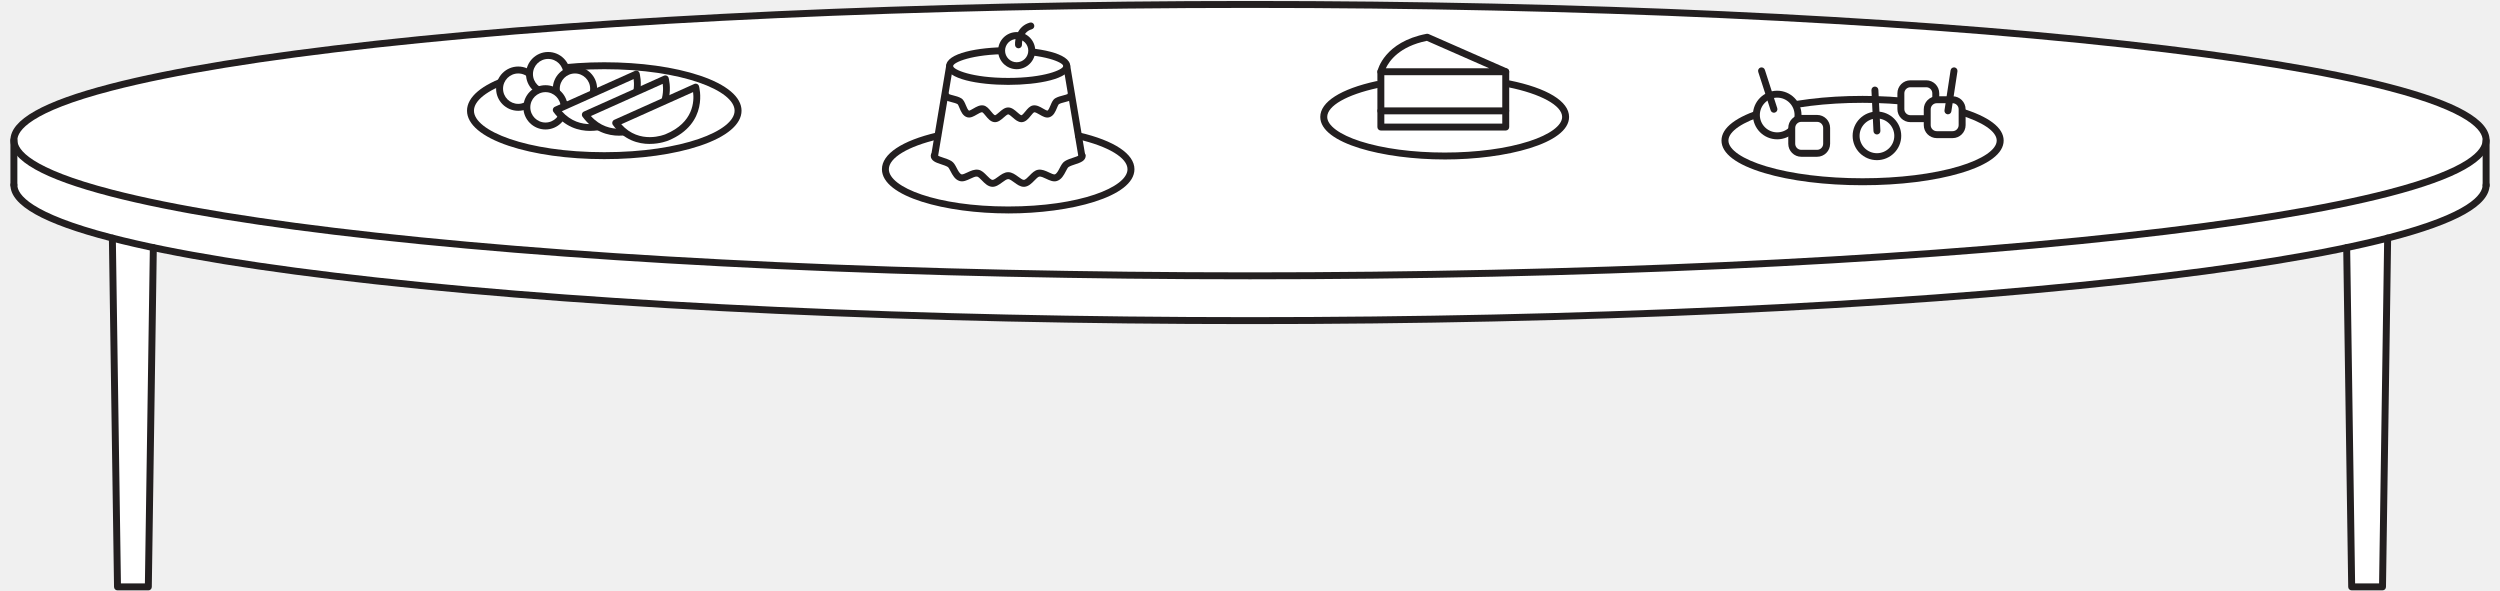
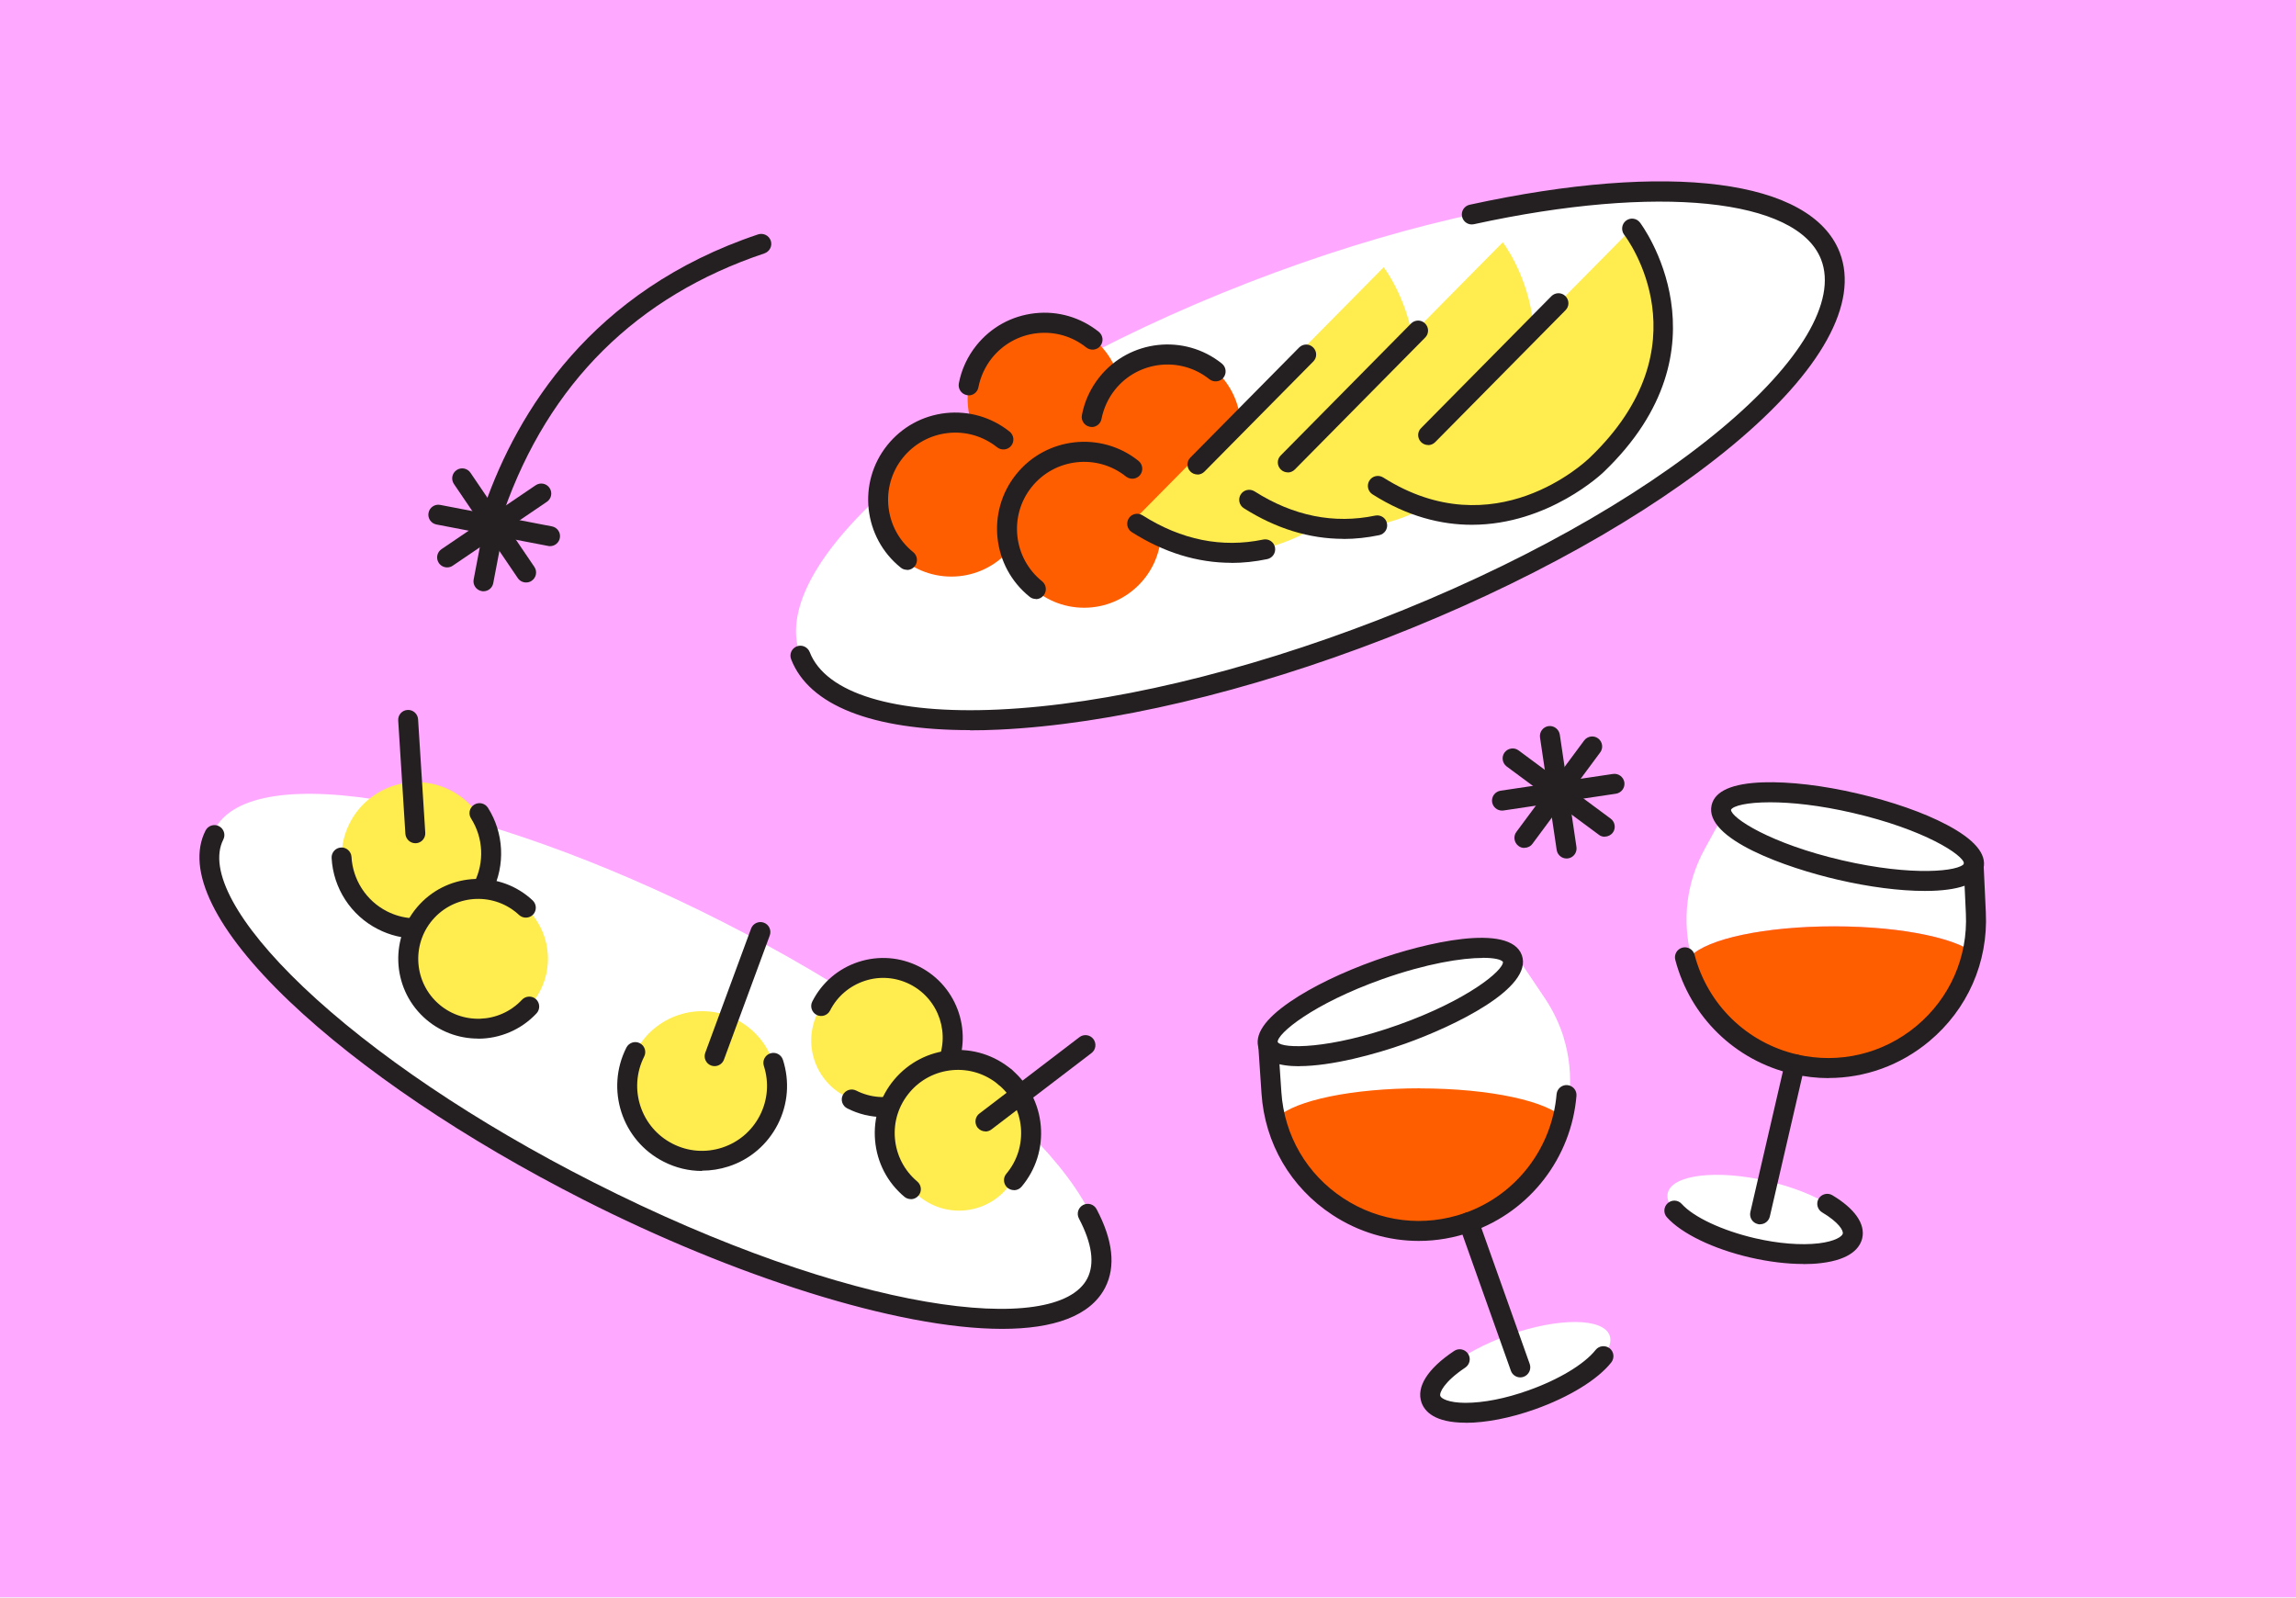
- <svg xmlns="http://www.w3.org/2000/svg" width="720" height="170" viewBox="0 0 720 170" fill="none">
-   <g clip-path="url(#clip0_2054_95055)">
-     <path d="M360 1.432C163.388 1.432 4 18.928 4 40.512V53.412C4 58.848 14.112 64.024 32.38 68.728H32.36L33.84 169.176H42.716L44.156 71.46L44.092 71.444C103.46 83.952 222.64 92.492 360 92.492C497.36 92.492 616.54 83.952 675.908 71.444L675.844 71.46L677.284 169.176H686.16L687.64 68.724H687.62C705.888 64.024 716 58.848 716 53.412V40.512C716 18.928 556.612 1.432 360 1.432Z" fill="white" />
-     <path d="M360 80.44C264.872 80.44 175.436 76.372 108.16 68.988C75.416 65.392 49.7 61.204 31.724 56.54C12.396 51.52 3 46.228 3 40.36C3 34.492 12.396 29.196 31.724 24.18C49.7 19.516 75.416 15.328 108.16 11.732C175.436 4.344 264.872 0.28 360 0.28C455.128 0.28 544.564 4.348 611.84 11.732C644.58 15.328 670.3 19.516 688.276 24.18C707.604 29.196 717 34.488 717 40.36C717 46.232 707.604 51.524 688.276 56.54C670.3 61.204 644.584 65.392 611.84 68.988C544.564 76.372 455.128 80.44 360 80.44ZM360 2.28C264.944 2.28 175.584 6.344 108.38 13.72C75.732 17.304 50.112 21.476 32.228 26.116C8.536 32.264 5 37.68 5 40.36C5 43.04 8.536 48.456 32.228 54.604C50.112 59.244 75.732 63.416 108.38 67C175.584 74.376 264.944 78.44 360 78.44C455.056 78.44 544.416 74.376 611.62 67C644.268 63.416 669.888 59.244 687.772 54.604C711.464 48.456 715 43.04 715 40.36C715 37.68 711.464 32.264 687.772 26.116C669.888 21.476 644.268 17.304 611.62 13.72C544.416 6.34 455.056 2.28 360 2.28Z" fill="#231F20" />
-     <path d="M360 93.34C264.872 93.34 175.436 89.272 108.16 81.888C75.416 78.292 49.7 74.104 31.724 69.44C12.396 64.424 3 59.132 3 53.26C3 52.708 3.448 52.26 4 52.26C4.552 52.26 5 52.708 5 53.26C5 55.94 8.536 61.356 32.228 67.504C50.112 72.144 75.732 76.316 108.38 79.9C175.584 87.276 264.944 91.34 360 91.34C455.056 91.34 544.416 87.276 611.62 79.9C644.268 76.316 669.888 72.144 687.772 67.504C711.464 61.356 715 55.94 715 53.26C715 52.708 715.448 52.26 716 52.26C716.552 52.26 717 52.708 717 53.26C717 59.132 707.604 64.424 688.276 69.44C670.3 74.104 644.584 78.292 611.84 81.888C544.564 89.272 455.128 93.34 360 93.34Z" fill="#231F20" />
-     <path d="M4 54.26C3.448 54.26 3 53.812 3 53.26V40.36C3 39.808 3.448 39.36 4 39.36C4.552 39.36 5 39.808 5 40.36V53.26C5 53.812 4.552 54.26 4 54.26Z" fill="#231F20" />
-     <path d="M42.715 170.024H33.84C33.291 170.024 32.847 169.584 32.84 169.04L31.36 68.588C31.352 68.036 31.791 67.58 32.343 67.572H32.359C32.904 67.572 33.352 68.008 33.359 68.556L34.828 168.024H41.731L43.16 71.296C43.167 70.744 43.615 70.304 44.175 70.312C44.727 70.32 45.167 70.776 45.16 71.328L43.719 169.044C43.712 169.592 43.267 170.028 42.719 170.028L42.715 170.024Z" fill="#231F20" />
-     <path d="M686.16 170.024H677.284C676.736 170.024 676.292 169.584 676.284 169.04L674.844 71.324C674.836 70.772 675.276 70.316 675.828 70.308C676.388 70.292 676.836 70.74 676.844 71.292L678.272 168.02H685.176L686.644 68.552C686.652 68 687.108 67.548 687.66 67.568C688.212 67.576 688.652 68.032 688.644 68.584L687.164 169.036C687.156 169.584 686.712 170.02 686.164 170.02L686.16 170.024Z" fill="#231F20" />
-     <path d="M290.36 61.464C272.484 61.464 253.996 56.7 253.996 48.732C253.996 44.356 259.764 40.5 269.816 38.156C270.352 38.032 270.892 38.364 271.016 38.904C271.14 39.44 270.808 39.98 270.268 40.104C261.464 42.156 255.992 45.464 255.992 48.736C255.992 53.92 269.8 59.468 290.356 59.468C310.912 59.468 324.72 53.92 324.72 48.736C324.72 45.452 319.22 42.14 310.364 40.088C309.828 39.964 309.492 39.424 309.616 38.888C309.74 38.348 310.276 38.016 310.816 38.14C320.924 40.484 326.72 44.348 326.72 48.74C326.72 56.708 308.232 61.472 290.356 61.472L290.36 61.464Z" fill="#231F20" />
-     <path d="M290.36 24.444C281.756 24.444 272.496 22.744 272.496 19.016C272.496 15.288 281.756 13.584 290.36 13.584C298.964 13.584 308.224 15.284 308.224 19.016C308.224 22.748 298.964 24.444 290.36 24.444ZM290.36 15.584C279.892 15.584 274.496 17.988 274.496 19.016C274.496 20.044 279.892 22.444 290.36 22.444C300.828 22.444 306.224 20.04 306.224 19.016C306.224 17.992 300.828 15.584 290.36 15.584Z" fill="#231F20" />
-     <path d="M294.849 53.8C293.829 53.8 292.941 53.148 292.085 52.52C291.485 52.076 290.801 51.576 290.361 51.576C289.921 51.576 289.241 52.076 288.637 52.52C287.725 53.188 286.785 53.88 285.685 53.796C284.485 53.7 283.585 52.78 282.793 51.964C282.337 51.496 281.765 50.912 281.421 50.852C280.933 50.768 280.141 51.144 279.445 51.472C278.433 51.948 277.389 52.444 276.357 52.128C275.013 51.716 274.329 50.4 273.777 49.344C273.533 48.872 273.197 48.228 272.973 48.092C272.441 47.768 271.717 47.532 271.017 47.304C269.629 46.848 268.053 46.336 268.053 44.836C268.053 44.284 268.501 43.836 269.053 43.836C269.577 43.836 270.005 44.24 270.049 44.752C270.273 44.956 271.089 45.224 271.637 45.404C272.405 45.656 273.277 45.94 274.009 46.384C274.713 46.812 275.121 47.592 275.549 48.424C275.945 49.188 276.397 50.052 276.941 50.22C277.229 50.308 278.013 49.94 278.589 49.668C279.557 49.212 280.653 48.696 281.761 48.888C282.745 49.056 283.497 49.828 284.225 50.576C284.773 51.136 285.393 51.772 285.841 51.808C286.201 51.84 286.893 51.328 287.453 50.916C288.301 50.292 289.265 49.584 290.361 49.584C291.457 49.584 292.421 50.292 293.269 50.916C293.825 51.324 294.525 51.84 294.881 51.808C295.333 51.772 295.949 51.136 296.497 50.576C297.225 49.828 297.977 49.056 298.961 48.888C300.069 48.696 301.165 49.216 302.133 49.672C302.705 49.944 303.489 50.312 303.781 50.224C304.325 50.056 304.777 49.192 305.173 48.428C305.605 47.6 306.013 46.816 306.713 46.388C307.445 45.944 308.317 45.66 309.085 45.408C309.637 45.228 310.453 44.96 310.677 44.756C310.721 44.244 311.149 43.84 311.673 43.84C312.225 43.84 312.673 44.288 312.673 44.84C312.673 46.34 311.097 46.852 309.705 47.308C309.005 47.536 308.285 47.772 307.749 48.096C307.525 48.232 307.189 48.876 306.945 49.348C306.397 50.404 305.713 51.72 304.365 52.132C303.337 52.448 302.289 51.956 301.277 51.476C300.577 51.144 299.785 50.772 299.301 50.856C298.957 50.916 298.389 51.5 297.929 51.968C297.137 52.78 296.237 53.704 295.037 53.8C294.973 53.804 294.909 53.808 294.849 53.808V53.8Z" fill="#231F20" />
-     <path d="M294.157 35.184C293.193 35.184 292.381 34.468 291.657 33.836C291.273 33.5 290.629 32.932 290.361 32.932C290.093 32.932 289.449 33.496 289.065 33.836C288.305 34.504 287.445 35.26 286.413 35.18C285.297 35.092 284.533 34.156 283.861 33.332C283.569 32.976 283.085 32.38 282.869 32.324C282.557 32.272 281.817 32.704 281.329 32.988C280.421 33.516 279.485 34.064 278.517 33.764C277.285 33.384 276.757 32.112 276.329 31.088C276.169 30.704 275.933 30.128 275.785 30.004C275.357 29.748 274.677 29.572 274.017 29.404C272.805 29.092 271.301 28.708 271.301 27.312C271.301 26.76 271.749 26.312 272.301 26.312C272.773 26.312 273.173 26.64 273.273 27.084C273.521 27.216 274.109 27.364 274.513 27.468C275.277 27.664 276.141 27.884 276.837 28.308C277.513 28.716 277.833 29.5 278.177 30.328C278.413 30.896 278.769 31.756 279.101 31.86C279.297 31.86 279.933 31.492 280.321 31.268C281.193 30.76 282.181 30.184 283.213 30.364C284.141 30.524 284.785 31.312 285.409 32.076C285.721 32.46 286.309 33.176 286.573 33.196C286.793 33.18 287.413 32.636 287.749 32.344C288.497 31.688 289.345 30.944 290.365 30.944C291.385 30.944 292.237 31.688 292.981 32.344C293.313 32.636 293.933 33.18 294.161 33.196C294.417 33.176 295.001 32.46 295.317 32.076C295.941 31.312 296.585 30.524 297.513 30.364C298.545 30.188 299.533 30.764 300.405 31.268C300.789 31.492 301.425 31.852 301.653 31.856C301.957 31.76 302.317 30.9 302.553 30.332C302.897 29.504 303.221 28.724 303.893 28.312C304.589 27.892 305.453 27.668 306.217 27.472C306.621 27.368 307.209 27.216 307.457 27.088C307.561 26.648 307.957 26.316 308.429 26.316C308.981 26.316 309.429 26.764 309.429 27.316C309.429 28.712 307.921 29.1 306.709 29.408C306.049 29.576 305.369 29.752 304.929 30.02C304.797 30.136 304.557 30.712 304.397 31.096C303.973 32.12 303.445 33.396 302.209 33.772C301.241 34.068 300.305 33.524 299.397 32.996C298.905 32.712 298.165 32.276 297.853 32.332C297.641 32.388 297.153 32.984 296.865 33.34C296.193 34.164 295.429 35.1 294.313 35.188C294.261 35.192 294.209 35.196 294.161 35.196L294.157 35.184Z" fill="#231F20" />
-     <path d="M311.549 45.832C311.069 45.832 310.645 45.484 310.565 44.996L306.241 19.18C306.149 18.636 306.517 18.12 307.061 18.028C307.605 17.936 308.121 18.304 308.213 18.848L312.537 44.664C312.629 45.208 312.261 45.724 311.717 45.816C311.661 45.824 311.605 45.828 311.549 45.828V45.832Z" fill="#231F20" />
-     <path d="M269.172 45.832C269.116 45.832 269.06 45.828 269.004 45.82C268.46 45.728 268.092 45.212 268.184 44.668L272.508 18.852C272.6 18.308 273.116 17.94 273.66 18.032C274.204 18.124 274.572 18.64 274.48 19.184L270.156 45C270.076 45.488 269.652 45.836 269.172 45.836V45.832Z" fill="#231F20" />
-     <path d="M292.803 18.928C295.202 18.928 297.147 16.983 297.147 14.584C297.147 12.185 295.202 10.24 292.803 10.24C290.404 10.24 288.459 12.185 288.459 14.584C288.459 16.983 290.404 18.928 292.803 18.928Z" fill="white" />
-     <path d="M292.803 19.928C289.855 19.928 287.459 17.532 287.459 14.584C287.459 11.636 289.855 9.24 292.803 9.24C295.751 9.24 298.147 11.636 298.147 14.584C298.147 17.532 295.751 19.928 292.803 19.928ZM292.803 11.24C290.959 11.24 289.459 12.74 289.459 14.584C289.459 16.428 290.959 17.928 292.803 17.928C294.647 17.928 296.147 16.428 296.147 14.584C296.147 12.74 294.647 11.24 292.803 11.24Z" fill="#231F20" />
-     <path d="M293.328 13.912C292.8 13.912 292.36 13.5 292.332 12.968C292.236 11.176 293.004 7.52 296.612 6.508C297.144 6.36 297.696 6.668 297.844 7.2C297.992 7.732 297.684 8.284 297.152 8.432C294.196 9.264 294.324 12.716 294.328 12.864C294.352 13.416 293.928 13.884 293.38 13.912C293.364 13.912 293.344 13.912 293.328 13.912Z" fill="#231F20" />
-     <path d="M174.032 45.828C163.636 45.828 153.844 44.464 146.468 41.984C138.752 39.392 134.5 35.8 134.5 31.88C134.5 27.96 138.748 24.368 146.468 21.776C153.844 19.296 163.636 17.932 174.032 17.932C184.428 17.932 194.22 19.296 201.596 21.776C209.312 24.368 213.564 27.96 213.564 31.88C213.564 35.8 209.316 39.392 201.596 41.984C194.22 44.464 184.428 45.828 174.032 45.828ZM174.032 19.928C151.58 19.928 136.5 26.108 136.5 31.88C136.5 37.652 151.58 43.832 174.032 43.832C196.484 43.832 211.564 37.652 211.564 31.88C211.564 26.108 196.484 19.928 174.032 19.928Z" fill="#231F20" />
-     <path d="M149.253 30.912C152.222 30.912 154.629 28.505 154.629 25.536C154.629 22.567 152.222 20.16 149.253 20.16C146.284 20.16 143.877 22.567 143.877 25.536C143.877 28.505 146.284 30.912 149.253 30.912Z" fill="white" />
-     <path d="M149.253 31.912C145.737 31.912 142.877 29.052 142.877 25.536C142.877 22.02 145.737 19.16 149.253 19.16C152.769 19.16 155.629 22.02 155.629 25.536C155.629 29.052 152.769 31.912 149.253 31.912ZM149.253 21.16C146.841 21.16 144.877 23.124 144.877 25.536C144.877 27.948 146.841 29.912 149.253 29.912C151.665 29.912 153.629 27.948 153.629 25.536C153.629 23.124 151.665 21.16 149.253 21.16Z" fill="#231F20" />
-     <path d="M157.868 26.724C160.837 26.724 163.244 24.317 163.244 21.348C163.244 18.379 160.837 15.972 157.868 15.972C154.899 15.972 152.492 18.379 152.492 21.348C152.492 24.317 154.899 26.724 157.868 26.724Z" fill="white" />
-     <path d="M157.868 27.724C154.352 27.724 151.492 24.864 151.492 21.348C151.492 17.832 154.352 14.972 157.868 14.972C161.384 14.972 164.244 17.832 164.244 21.348C164.244 24.864 161.384 27.724 157.868 27.724ZM157.868 16.972C155.456 16.972 153.492 18.936 153.492 21.348C153.492 23.76 155.456 25.724 157.868 25.724C160.28 25.724 162.244 23.76 162.244 21.348C162.244 18.936 160.28 16.972 157.868 16.972Z" fill="#231F20" />
-     <path d="M165.589 30.912C168.558 30.912 170.965 28.505 170.965 25.536C170.965 22.567 168.558 20.16 165.589 20.16C162.62 20.16 160.213 22.567 160.213 25.536C160.213 28.505 162.62 30.912 165.589 30.912Z" fill="white" />
-     <path d="M165.589 31.912C162.073 31.912 159.213 29.052 159.213 25.536C159.213 22.02 162.073 19.16 165.589 19.16C169.105 19.16 171.965 22.02 171.965 25.536C171.965 29.052 169.105 31.912 165.589 31.912ZM165.589 21.16C163.177 21.16 161.213 23.124 161.213 25.536C161.213 27.948 163.177 29.912 165.589 29.912C168.001 29.912 169.965 27.948 169.965 25.536C169.965 23.124 168.001 21.16 165.589 21.16Z" fill="#231F20" />
-     <path d="M157.105 36.289C160.074 36.289 162.481 33.882 162.481 30.913C162.481 27.944 160.074 25.537 157.105 25.537C154.135 25.537 151.729 27.944 151.729 30.913C151.729 33.882 154.135 36.289 157.105 36.289Z" fill="white" />
-     <path d="M157.105 37.289C153.589 37.289 150.729 34.429 150.729 30.913C150.729 27.397 153.589 24.537 157.105 24.537C160.621 24.537 163.481 27.397 163.481 30.913C163.481 34.429 160.621 37.289 157.105 37.289ZM157.105 26.537C154.693 26.537 152.729 28.501 152.729 30.913C152.729 33.325 154.693 35.289 157.105 35.289C159.517 35.289 161.481 33.325 161.481 30.913C161.481 28.501 159.517 26.537 157.105 26.537Z" fill="#231F20" />
-     <path d="M160.213 31.66L183.233 21.344C183.233 21.344 186.145 31.184 174.965 35.816C174.965 35.816 166.085 39.624 160.213 31.66Z" fill="white" />
-     <path d="M169.989 37.704C166.749 37.704 162.641 36.636 159.409 32.256C159.229 32.012 159.169 31.7 159.245 31.408C159.321 31.116 159.529 30.872 159.805 30.748L182.825 20.432C183.089 20.312 183.389 20.316 183.653 20.432C183.917 20.552 184.113 20.78 184.193 21.056C184.225 21.164 187.221 31.816 175.349 36.736C175.309 36.752 173.033 37.696 169.989 37.696V37.704ZM161.805 32.044C167.081 37.972 174.253 35.036 174.569 34.9C182.689 31.536 182.825 25.34 182.489 22.776L161.801 32.044H161.805Z" fill="#231F20" />
-     <path d="M168.584 33.036L191.604 22.72C191.604 22.72 194.516 32.56 183.336 37.192C183.336 37.192 174.456 41 168.584 33.036Z" fill="white" />
-     <path d="M178.36 39.08C175.12 39.08 171.012 38.012 167.78 33.632C167.6 33.388 167.54 33.076 167.616 32.784C167.692 32.492 167.9 32.248 168.176 32.124L191.196 21.808C191.46 21.688 191.76 21.692 192.024 21.808C192.288 21.928 192.484 22.156 192.564 22.432C192.596 22.54 195.592 33.192 183.72 38.112C183.68 38.128 181.404 39.072 178.36 39.072V39.08ZM170.18 33.42C175.496 39.368 182.864 36.312 182.944 36.276C191.064 32.912 191.2 26.716 190.868 24.152L170.18 33.42Z" fill="#231F20" />
-     <path d="M177.328 35.412L200.348 25.096C200.348 25.096 203.26 34.936 192.08 39.568C192.08 39.568 183.2 43.376 177.328 35.412Z" fill="white" />
-     <path d="M187.104 41.456C183.868 41.456 179.756 40.388 176.524 36.008C176.344 35.764 176.284 35.452 176.36 35.16C176.436 34.868 176.644 34.624 176.92 34.5L199.94 24.184C200.204 24.064 200.504 24.068 200.768 24.184C201.032 24.304 201.228 24.532 201.308 24.808C201.34 24.916 204.336 35.568 192.464 40.488C192.424 40.504 190.148 41.448 187.104 41.448V41.456ZM178.924 35.792C184.2 41.72 191.372 38.784 191.688 38.648C199.808 35.284 199.944 29.088 199.608 26.524L178.92 35.792H178.924Z" fill="#231F20" />
-     <path d="M416.068 45.924C398.456 45.924 380.236 41.34 380.236 33.676C380.236 29.364 386.12 25.608 396.38 23.372C396.92 23.252 397.452 23.596 397.572 24.136C397.688 24.676 397.348 25.208 396.808 25.328C387.82 27.288 382.24 30.488 382.24 33.68C382.24 36.144 385.796 38.76 391.748 40.684C398.232 42.776 406.868 43.932 416.068 43.932C425.268 43.932 433.908 42.78 440.388 40.684C446.344 38.76 449.896 36.144 449.896 33.68C449.896 30.388 443.772 27.024 434.292 25.112C433.752 25.004 433.4 24.476 433.508 23.936C433.616 23.396 434.144 23.044 434.688 23.152C445.624 25.356 451.896 29.196 451.896 33.68C451.896 41.348 433.68 45.928 416.064 45.928L416.068 45.924Z" fill="#231F20" />
-     <path d="M433.652 37.592H397.687C397.135 37.592 396.688 37.144 396.688 36.592V20.66C396.688 20.108 397.135 19.66 397.687 19.66C398.239 19.66 398.687 20.108 398.687 20.66V35.592H432.652V20.66C432.652 20.108 433.1 19.66 433.652 19.66C434.204 19.66 434.652 20.108 434.652 20.66V36.592C434.652 37.144 434.204 37.592 433.652 37.592Z" fill="#231F20" />
-     <path d="M433.652 32.924H397.687C397.135 32.924 396.688 32.476 396.688 31.924C396.688 31.372 397.135 30.924 397.687 30.924H433.652C434.204 30.924 434.652 31.372 434.652 31.924C434.652 32.476 434.204 32.924 433.652 32.924Z" fill="#231F20" />
-     <path d="M433.652 21.66H397.688C397.384 21.66 397.096 21.524 396.908 21.284C396.72 21.048 396.648 20.736 396.712 20.44C396.788 20.1 398.708 12.064 410.86 9.74C411.06 9.7 411.264 9.724 411.452 9.808L434.056 19.74C434.488 19.932 434.728 20.4 434.632 20.86C434.536 21.324 434.128 21.656 433.652 21.656V21.66ZM399.12 19.66H428.892L410.932 11.768C403.012 13.372 400.1 17.564 399.12 19.66Z" fill="#231F20" />
-     <path d="M536.421 53.348C525.741 53.348 515.685 52.1 508.109 49.828C500.049 47.416 495.789 44.18 495.789 40.48C495.789 36.78 500.049 33.544 508.109 31.132C515.685 28.864 525.741 27.616 536.421 27.616C547.101 27.616 557.157 28.864 564.733 31.132C572.793 33.544 577.053 36.78 577.053 40.48C577.053 44.18 572.793 47.416 564.733 49.828C557.157 52.096 547.101 53.348 536.421 53.348ZM536.421 29.612C525.929 29.612 516.077 30.832 508.685 33.044C501.865 35.088 497.789 37.864 497.789 40.476C497.789 43.088 501.861 45.868 508.685 47.908C516.081 50.124 525.929 51.34 536.421 51.34C546.913 51.34 556.765 50.12 564.157 47.908C570.981 45.864 575.053 43.088 575.053 40.476C575.053 37.864 570.981 35.084 564.157 33.044C556.761 30.828 546.913 29.612 536.421 29.612Z" fill="#231F20" />
-     <path d="M511.836 39.124C515.15 39.124 517.836 36.438 517.836 33.124C517.836 29.81 515.15 27.124 511.836 27.124C508.522 27.124 505.836 29.81 505.836 33.124C505.836 36.438 508.522 39.124 511.836 39.124Z" fill="white" />
-     <path d="M511.836 40.124C507.976 40.124 504.836 36.984 504.836 33.124C504.836 29.264 507.976 26.124 511.836 26.124C515.696 26.124 518.836 29.264 518.836 33.124C518.836 36.984 515.696 40.124 511.836 40.124ZM511.836 28.12C509.08 28.12 506.836 30.364 506.836 33.12C506.836 35.876 509.08 38.12 511.836 38.12C514.592 38.12 516.836 35.876 516.836 33.12C516.836 30.364 514.592 28.12 511.836 28.12Z" fill="#231F20" />
-     <path d="M540.557 45.124C543.87 45.124 546.557 42.438 546.557 39.124C546.557 35.811 543.87 33.124 540.557 33.124C537.243 33.124 534.557 35.811 534.557 39.124C534.557 42.438 537.243 45.124 540.557 45.124Z" fill="white" />
-     <path d="M540.557 46.124C536.697 46.124 533.557 42.984 533.557 39.124C533.557 35.264 536.697 32.124 540.557 32.124C544.417 32.124 547.557 35.264 547.557 39.124C547.557 42.984 544.417 46.124 540.557 46.124ZM540.557 34.124C537.801 34.124 535.557 36.368 535.557 39.124C535.557 41.88 537.801 44.124 540.557 44.124C543.313 44.124 545.557 41.88 545.557 39.124C545.557 36.368 543.313 34.124 540.557 34.124Z" fill="#231F20" />
-     <path d="M523.325 34.096H518.769C517.252 34.096 516.021 35.327 516.021 36.844V41.4C516.021 42.918 517.252 44.148 518.769 44.148H523.325C524.843 44.148 526.073 42.918 526.073 41.4V36.844C526.073 35.327 524.843 34.096 523.325 34.096Z" fill="white" />
-     <path d="M523.325 45.152H518.769C516.701 45.152 515.021 43.472 515.021 41.404V36.848C515.021 34.78 516.701 33.1 518.769 33.1H523.325C525.393 33.1 527.073 34.78 527.073 36.848V41.404C527.073 43.472 525.393 45.152 523.325 45.152ZM518.769 35.096C517.805 35.096 517.021 35.88 517.021 36.844V41.4C517.021 42.364 517.805 43.148 518.769 43.148H523.325C524.289 43.148 525.073 42.364 525.073 41.4V36.844C525.073 35.88 524.289 35.096 523.325 35.096H518.769Z" fill="#231F20" />
-     <path d="M554.755 24.124H550.199C548.681 24.124 547.451 25.355 547.451 26.872V31.428C547.451 32.946 548.681 34.176 550.199 34.176H554.755C556.273 34.176 557.503 32.946 557.503 31.428V26.872C557.503 25.355 556.273 24.124 554.755 24.124Z" fill="white" />
-     <path d="M554.755 35.18H550.199C548.131 35.18 546.451 33.5 546.451 31.432V26.876C546.451 24.808 548.131 23.128 550.199 23.128H554.755C556.823 23.128 558.503 24.808 558.503 26.876V31.432C558.503 33.5 556.823 35.18 554.755 35.18ZM550.199 25.124C549.235 25.124 548.451 25.908 548.451 26.872V31.428C548.451 32.392 549.235 33.176 550.199 33.176H554.755C555.719 33.176 556.503 32.392 556.503 31.428V26.872C556.503 25.908 555.719 25.124 554.755 25.124H550.199Z" fill="#231F20" />
-     <path d="M562.345 28.724H557.789C556.271 28.724 555.041 29.954 555.041 31.472V36.028C555.041 37.546 556.271 38.776 557.789 38.776H562.345C563.863 38.776 565.093 37.546 565.093 36.028V31.472C565.093 29.954 563.863 28.724 562.345 28.724Z" fill="white" />
-     <path d="M562.349 39.78H557.793C555.725 39.78 554.045 38.1 554.045 36.032V31.476C554.045 29.408 555.725 27.728 557.793 27.728H562.349C564.417 27.728 566.097 29.408 566.097 31.476V36.032C566.097 38.1 564.417 39.78 562.349 39.78ZM557.789 29.724C556.825 29.724 556.041 30.508 556.041 31.472V36.028C556.041 36.992 556.825 37.776 557.789 37.776H562.345C563.309 37.776 564.093 36.992 564.093 36.028V31.472C564.093 30.508 563.309 29.724 562.345 29.724H557.789Z" fill="#231F20" />
-     <path d="M510.896 32.464C510.472 32.464 510.08 32.196 509.944 31.772L506.372 20.712C506.204 20.188 506.492 19.624 507.016 19.452C507.54 19.284 508.104 19.572 508.276 20.096L511.848 31.156C512.016 31.68 511.728 32.244 511.204 32.416C511.1 32.448 511 32.464 510.896 32.464Z" fill="#231F20" />
-     <path d="M561.005 32.924C560.953 32.924 560.905 32.924 560.853 32.912C560.309 32.828 559.933 32.32 560.013 31.772L561.765 20.252C561.849 19.704 562.361 19.332 562.905 19.412C563.449 19.496 563.825 20.004 563.745 20.552L561.993 32.072C561.917 32.568 561.493 32.92 561.005 32.92V32.924Z" fill="#231F20" />
-     <path d="M540.556 38.728C540.028 38.728 539.584 38.312 539.56 37.776L538.976 25.98C538.948 25.428 539.372 24.96 539.924 24.932C540.476 24.908 540.944 25.328 540.972 25.88L541.556 37.676C541.584 38.228 541.16 38.696 540.608 38.724C540.592 38.724 540.576 38.724 540.556 38.724V38.728Z" fill="#231F20" />
-     <path d="M716 54.428C715.448 54.428 715 53.98 715 53.428V40.528C715 39.976 715.448 39.528 716 39.528C716.552 39.528 717 39.976 717 40.528V53.428C717 53.98 716.552 54.428 716 54.428Z" fill="#231F20" />
+ <svg xmlns="http://www.w3.org/2000/svg" id="Layer_1" data-name="Layer 1" viewBox="0 0 230 160">
+   <defs>
+     <style>
+       .cls-1 {
+         fill: #fff;
+       }
+ 
+       .cls-2 {
+         fill: #ffec4f;
+       }
+ 
+       .cls-3 {
+         fill: #241f20;
+       }
+ 
+       .cls-4 {
+         fill: #ffa8ff;
+       }
+ 
+       .cls-5 {
+         fill: #ff5e00;
+       }
+     </style>
+   </defs>
+   <rect class="cls-4" y="0" width="230" height="160" />
+   <ellipse class="cls-1" cx="65.65" cy="105.55" rx="14.83" ry="49.54" transform="translate(-58.18 116.31) rotate(-63.08)" />
+   <g>
+     <path class="cls-3" d="M55.1,54.71c-.06,0-.13,0-.19-.02l-11.19-2.15c-.54-.1-.9-.63-.79-1.17.1-.54.63-.9,1.17-.79l11.19,2.15c.54.1.9.63.79,1.17-.09.48-.51.81-.98.81Z" />
+     <path class="cls-3" d="M48.43,59.23c-.06,0-.13,0-.19-.02-.54-.1-.9-.63-.79-1.17l1.08-5.66c.1-.54.63-.9,1.17-.79.54.1.9.63.79,1.17l-1.08,5.66c-.09.48-.51.81-.98.81Z" />
+     <path class="cls-3" d="M44.79,56.84c-.32,0-.63-.15-.83-.44-.31-.46-.19-1.08.27-1.39l9.43-6.4c.46-.31,1.08-.19,1.39.27.31.46.19,1.08-.27,1.39l-9.43,6.4c-.17.12-.37.17-.56.17Z" />
+     <path class="cls-3" d="M52.7,58.35c-.32,0-.63-.15-.83-.44l-6.4-9.43c-.31-.46-.19-1.08.27-1.39s1.08-.19,1.39.27l6.4,9.43c.31.46.19,1.08-.27,1.39-.17.12-.37.17-.56.17Z" />
  </g>
-   <defs>
-     <clipPath id="clip0_2054_95055">
-       <rect width="720" height="170" fill="white" />
-     </clipPath>
-   </defs>
+   <path class="cls-3" d="M49.5,51.94c-.11,0-.22-.02-.33-.06-.52-.18-.79-.75-.61-1.27,3.26-9.29,10.66-21.53,27.38-27.13.53-.17,1.09.11,1.27.63.18.52-.11,1.09-.63,1.27-12.8,4.29-21.59,13-26.12,25.89-.14.41-.53.67-.94.67Z" />
+   <g>
+     <ellipse class="cls-1" cx="131.77" cy="45.66" rx="55.34" ry="18.6" transform="translate(-7.59 50.76) rotate(-21.21)" />
+     <path class="cls-3" d="M97.17,73.14c-9.81,0-16.13-2.48-17.92-7.1-.2-.52.06-1.09.57-1.29.51-.2,1.09.06,1.29.57,1.61,4.14,8.49,6.24,18.89,5.76,10.91-.5,24.45-3.7,38.14-9.01,13.68-5.31,25.84-12.08,34.23-19.07,8-6.66,11.67-12.86,10.06-17-2.38-6.13-16.36-7.56-34.78-3.54-.54.12-1.07-.22-1.19-.76-.12-.54.22-1.07.76-1.19,20.03-4.37,34.23-2.54,37.07,4.77,1.96,5.06-1.82,11.9-10.65,19.26-8.55,7.12-20.91,14.01-34.79,19.4-13.88,5.39-27.65,8.63-38.77,9.15-1.01.05-1.98.07-2.93.07Z" />
+     <circle class="cls-5" cx="95.3" cy="50.04" r="7.72" />
+     <circle class="cls-5" cx="104.65" cy="39.95" r="7.72" />
+     <circle class="cls-5" cx="116.57" cy="42.83" r="7.72" />
+     <circle class="cls-5" cx="108.6" cy="53.16" r="7.72" />
+     <path class="cls-3" d="M90.85,57.08c-.22,0-.44-.07-.62-.22-3.75-3.01-4.36-8.51-1.35-12.26,1.46-1.82,3.53-2.96,5.85-3.22,2.32-.25,4.59.41,6.41,1.86.43.35.5.97.16,1.41-.34.43-.97.5-1.41.16-1.4-1.12-3.16-1.63-4.94-1.43-1.78.2-3.38,1.08-4.51,2.48-2.32,2.89-1.85,7.13,1.04,9.45.43.35.5.97.16,1.41-.2.25-.49.38-.78.38Z" />
+     <path class="cls-3" d="M103.76,60c-.22,0-.44-.07-.62-.22-3.75-3.01-4.36-8.51-1.35-12.26,3-3.75,8.51-4.36,12.26-1.35.43.35.5.97.16,1.41-.34.43-.97.5-1.41.16-2.89-2.32-7.13-1.85-9.45,1.04-2.32,2.89-1.85,7.13,1.04,9.45.43.35.5.97.16,1.41-.2.25-.49.38-.78.38Z" />
+     <path class="cls-3" d="M97.04,39.6c-.06,0-.12,0-.19-.02-.54-.1-.9-.63-.8-1.17.26-1.39.87-2.7,1.76-3.81,1.46-1.82,3.53-2.96,5.85-3.22,2.32-.26,4.59.41,6.41,1.86.43.35.5.97.16,1.41-.34.43-.97.5-1.41.16-1.4-1.12-3.16-1.63-4.94-1.43-1.78.2-3.38,1.08-4.51,2.48-.68.85-1.15,1.87-1.36,2.94-.09.48-.51.81-.98.81Z" />
+     <path class="cls-3" d="M109.36,42.77c-.06,0-.12,0-.19-.02-.54-.1-.9-.63-.79-1.17.26-1.39.87-2.7,1.76-3.81,3.01-3.75,8.51-4.36,12.26-1.35.43.35.5.97.16,1.41-.34.43-.97.5-1.41.16-2.89-2.32-7.13-1.85-9.45,1.04-.68.85-1.15,1.87-1.36,2.94-.09.48-.51.81-.98.81Z" />
+     <path class="cls-2" d="M113.15,52.54l25.46-25.77s9.01,11.66-3.55,23.67c0,0-9.91,9.71-21.91,2.1Z" />
+     <path class="cls-2" d="M125.08,50.04l25.46-25.77s9.01,11.66-3.55,23.67c0,0-9.91,9.71-21.91,2.1Z" />
+     <path class="cls-2" d="M138.02,48.67l25.46-25.77s9.01,11.66-3.55,23.67c0,0-9.91,9.71-21.91,2.1Z" />
+     <path class="cls-3" d="M143.06,44.58c-.25,0-.51-.1-.7-.29-.39-.39-.4-1.02,0-1.41l13.05-13.21c.39-.39,1.02-.4,1.41,0,.39.39.4,1.02,0,1.41l-13.05,13.21c-.2.2-.45.3-.71.3Z" />
+     <path class="cls-3" d="M147.43,52.57c-3.03,0-6.41-.81-9.94-3.05-.47-.3-.6-.91-.31-1.38.3-.47.91-.6,1.38-.31,11.17,7.08,20.29-1.6,20.68-1.97,11.74-11.23,3.8-21.9,3.46-22.35-.33-.44-.25-1.07.18-1.4.44-.34,1.06-.26,1.4.18.1.12,9.41,12.52-3.65,25.01-.07.07-5.5,5.27-13.19,5.27Z" />
+     <path class="cls-3" d="M134.58,53.98c-3.41,0-6.76-1.03-9.98-3.07-.47-.3-.6-.91-.31-1.38.3-.47.91-.6,1.38-.31,3.89,2.47,7.96,3.29,12.09,2.43.54-.11,1.07.23,1.18.78.11.54-.24,1.07-.78,1.18-1.2.25-2.4.38-3.59.38Z" />
+     <path class="cls-3" d="M129,47.32c-.25,0-.51-.1-.7-.29-.39-.39-.4-1.02,0-1.41l13.05-13.21c.39-.39,1.02-.4,1.41,0,.39.39.4,1.02,0,1.41l-13.05,13.21c-.2.2-.45.3-.71.3Z" />
+     <path class="cls-3" d="M123.36,56.38c-3.41,0-6.76-1.03-9.98-3.07-.47-.3-.6-.91-.31-1.38s.91-.6,1.38-.31c3.89,2.47,7.96,3.29,12.09,2.43.54-.11,1.07.23,1.18.78.11.54-.24,1.07-.78,1.18-1.2.25-2.4.38-3.59.38Z" />
+     <path class="cls-3" d="M119.95,47.53c-.25,0-.51-.1-.7-.29-.39-.39-.4-1.02,0-1.41l10.89-11.02c.39-.39,1.02-.4,1.41,0,.39.39.4,1.02,0,1.41l-10.89,11.02c-.2.2-.45.3-.71.3Z" />
+   </g>
+   <g>
+     <path class="cls-1" d="M198.13,95.82c.35-1.38.5-2.83.43-4.35l-.22-4.74c.43-1.85-4.89-4.65-11.87-6.27s-12.99-1.43-13.42.42l-2.28,4.16c-1.9,3.46-2.24,7.25-1.37,10.71,1.65-1.7,7.43-2.96,14.34-2.96s12.85,1.29,14.4,3.03Z" />
+     <path class="cls-5" d="M180.42,106.62c8.1,1.87,15.81-3.24,17.72-10.79-1.56-1.73-7.4-3.03-14.4-3.03s-12.69,1.26-14.34,2.96c1.29,5.15,5.29,9.54,11.02,10.86Z" />
+   </g>
+   <g>
+     <path class="cls-1" d="M156.65,103.96c-.42-1.36-1.04-2.68-1.88-3.94l-2.65-3.94c-.59-1.8-6.59-1.45-13.4.78-6.81,2.23-11.86,5.5-11.27,7.3l.2,4.74c.17,3.94,1.84,7.36,4.37,9.87,3.77,3.74,9.47,5.42,15.05,3.59,7.9-2.59,11.86-10.95,9.57-18.4Z" />
+     <path class="cls-5" d="M142.26,109.02c-6.8,0-12.51,1.22-14.25,2.88.25,1,.61,1.96,1.05,2.86.74,1.5,1.71,2.86,2.87,4.02,3.77,3.74,9.47,5.42,15.05,3.59,4.11-1.35,7.14-4.26,8.79-7.79.37-.8.68-1.63.91-2.48-1.5-1.76-7.38-3.07-14.43-3.07Z" />
+   </g>
+   <g>
+     <path class="cls-3" d="M192.82,89.25c-2.5,0-5.57-.39-8.74-1.13-5.06-1.17-13.41-4.06-12.62-7.47.33-1.42,2.08-2.18,5.19-2.28,2.62-.08,5.97.31,9.42,1.12,3.46.8,6.64,1.91,8.96,3.14,2.76,1.46,3.99,2.91,3.67,4.33h0c-.33,1.42-2.08,2.18-5.19,2.28-.22,0-.45.01-.69.01ZM177.31,80.37c-2.31,0-3.7.35-3.91.75.03.83,3.97,3.4,11.13,5.06,7.12,1.65,11.78,1.09,12.22.33-.06-.87-4-3.42-11.12-5.07-3.39-.79-6.23-1.07-8.31-1.07ZM196.75,86.5h0Z" />
+     <path class="cls-3" d="M183.19,108c-1.2,0-2.41-.14-3.62-.42-5.75-1.33-10.25-5.71-11.75-11.43-.14-.53.18-1.08.71-1.22.53-.14,1.08.18,1.22.71,1.31,5,5.24,8.82,10.26,9.99,4.25.98,8.62-.06,11.97-2.85,3.35-2.8,5.16-6.9,4.95-11.27l-.22-4.74c-.03-.55.4-1.02.95-1.05.51-.02,1.02.4,1.05.95l.22,4.74c.24,4.99-1.83,9.69-5.67,12.9-2.89,2.41-6.43,3.68-10.09,3.68Z" />
+   </g>
+   <ellipse class="cls-1" cx="152.29" cy="136.98" rx="9.5" ry="3.43" transform="translate(-37.08 58.91) rotate(-19.57)" />
+   <g>
+     <path class="cls-3" d="M130.15,106.81c-2.03,0-3.59-.47-4.05-1.75-.49-1.37.57-2.96,3.15-4.72,2.16-1.48,5.2-2.95,8.54-4.14,4.89-1.74,13.48-3.8,14.66-.51h0c1.17,3.29-6.8,7.12-11.69,8.86-3,1.07-7.39,2.25-10.61,2.25ZM148.54,95.96c-2.08,0-5.62.55-10.08,2.13-6.92,2.46-10.55,5.46-10.47,6.31.47.68,5.18.73,12.1-1.74,6.88-2.45,10.51-5.43,10.47-6.3-.18-.25-.89-.41-2.02-.41ZM150.57,96.38h0,0Z" />
+     <path class="cls-3" d="M146.83,142.52h-.06c-3.03-.01-4.05-1.11-4.37-2.02-.55-1.56.61-3.4,3.27-5.17.46-.31,1.08-.18,1.39.28.31.46.18,1.08-.28,1.39-2.14,1.43-2.61,2.53-2.5,2.84.1.27.84.68,2.5.69,1.84,0,4.04-.43,6.33-1.25,3.02-1.07,5.6-2.62,6.73-4.05.34-.43.97-.5,1.41-.16.43.34.5.97.16,1.41-1.37,1.73-4.23,3.48-7.63,4.69-2.47.88-4.94,1.36-6.95,1.36Z" />
+     <path class="cls-3" d="M152.29,137.98c-.41,0-.8-.26-.94-.67l-5.17-14.54c-.18-.52.09-1.09.61-1.28.52-.18,1.09.09,1.28.61l5.17,14.54c.18.52-.09,1.09-.61,1.28-.11.04-.22.06-.33.06Z" />
+     <path class="cls-3" d="M142.13,124.31c-3.03,0-6.03-.88-8.66-2.61-4.18-2.74-6.77-7.18-7.1-12.17l-.32-4.74c-.04-.55.38-1.03.93-1.06.55-.04,1.03.38,1.06.93l.32,4.74c.29,4.36,2.55,8.23,6.2,10.63,3.65,2.4,8.1,2.93,12.22,1.47,5.1-1.81,8.69-6.48,9.15-11.89.05-.55.54-.96,1.08-.91.55.05.96.53.91,1.08-.52,6.19-4.63,11.53-10.47,13.6-1.75.62-3.54.93-5.33.93Z" />
+   </g>
+   <ellipse class="cls-1" cx="176.32" cy="121.65" rx="3.43" ry="9.5" transform="translate(18.05 266.01) rotate(-76.97)" />
+   <path class="cls-3" d="M180.65,126.62c-1.63,0-3.47-.22-5.33-.65-3.68-.85-6.87-2.39-8.34-4.03-.37-.41-.33-1.04.08-1.41.41-.37,1.04-.34,1.41.08,1.19,1.32,4.05,2.66,7.3,3.42,2.36.55,4.64.73,6.43.52,1.64-.2,2.34-.69,2.4-.97.07-.32-.42-1.15-2.07-2.13-.47-.28-.63-.9-.35-1.37.28-.47.9-.63,1.37-.35,2.26,1.35,3.32,2.88,3,4.3-.22.94-1.11,2.14-4.11,2.5-.56.07-1.16.1-1.78.1Z" />
+   <path class="cls-3" d="M176.32,122.65c-.08,0-.15,0-.23-.03-.54-.12-.87-.66-.75-1.2l3.48-15.04c.12-.54.66-.87,1.2-.75.54.12.87.66.75,1.2l-3.48,15.04c-.11.46-.52.77-.97.77Z" />
+   <g>
+     <path class="cls-3" d="M100.39,133.12c-10.54,0-27-5.35-41.91-12.92-11.88-6.03-22.36-13.1-29.5-19.9-7.42-7.07-10.4-13.14-8.39-17.1.25-.49.85-.69,1.34-.44.49.25.69.85.44,1.34-1.55,3.06,1.36,8.43,7.99,14.75,7.01,6.67,17.32,13.62,29.03,19.56,25.89,13.14,46.52,15.59,49.54,9.64.75-1.48.46-3.5-.85-5.99-.26-.49-.07-1.09.42-1.35.49-.26,1.09-.07,1.35.42,1.64,3.1,1.93,5.74.87,7.83-1.47,2.89-5.2,4.16-10.33,4.16Z" />
+     <circle class="cls-2" cx="41.72" cy="85.85" r="7.5" />
+     <path class="cls-2" d="M77.15,105.66c.92,2.01.95,4.41-.13,6.53-1.88,3.69-6.39,5.17-10.08,3.29s-5.17-6.39-3.29-10.08c1.88-3.69,6.39-5.17,10.08-3.29,1.57.8,2.74,2.07,3.42,3.55" />
+     <rect class="cls-2" x="81.51" y="96.96" width="13.93" height="13.93" rx="6.28" ry="6.28" transform="translate(56.63 -28.79) rotate(26.92)" />
+     <path class="cls-3" d="M41.61,84.47c-.52,0-.96-.41-1-.94l-.72-11.35c-.04-.55.38-1.03.93-1.06.54-.04,1.03.38,1.06.94l.72,11.35c.04.55-.38,1.03-.93,1.06-.02,0-.04,0-.06,0Z" />
+     <path class="cls-3" d="M71.59,106.8c-.12,0-.23-.02-.35-.06-.52-.19-.78-.77-.59-1.28l4.59-12.44c.19-.52.77-.78,1.28-.59.52.19.78.77.59,1.28l-4.59,12.44c-.15.4-.53.65-.94.65Z" />
+     <path class="cls-3" d="M41.7,94.01c-1.32,0-2.63-.31-3.84-.93-2.7-1.37-4.48-4.1-4.64-7.13-.03-.55.39-1.02.94-1.05.53-.04,1.02.39,1.05.94.13,2.31,1.49,4.4,3.55,5.45,1.55.79,3.31.92,4.96.38,1.65-.54,2.99-1.69,3.78-3.24,1.04-2.04.92-4.5-.31-6.44-.3-.47-.16-1.08.31-1.38.46-.29,1.08-.16,1.38.31,1.6,2.52,1.76,5.75.41,8.41-1.03,2.02-2.78,3.53-4.94,4.23-.87.28-1.76.42-2.65.42Z" />
+     <rect class="cls-2" x="40.89" y="89.04" width="14.01" height="14.01" rx="7" ry="7" transform="translate(48.66 -11.28) rotate(26.92)" />
+     <path class="cls-3" d="M47.89,104.04c-1.96,0-3.92-.71-5.46-2.15-3.22-3.01-3.4-8.09-.38-11.31,3.01-3.22,8.09-3.4,11.31-.38.4.38.42,1.01.05,1.41-.38.4-1.01.42-1.41.05-2.42-2.26-6.23-2.13-8.49.29-2.26,2.42-2.13,6.23.29,8.49,2.42,2.26,6.23,2.13,8.49-.29.38-.4,1.01-.42,1.41-.05.4.38.42,1.01.05,1.41-1.57,1.68-3.71,2.54-5.85,2.54Z" />
+     <path class="cls-3" d="M70.32,117.3c-1.32,0-2.63-.31-3.84-.93-4.18-2.12-5.85-7.25-3.73-11.43.25-.49.85-.69,1.34-.44.49.25.69.85.44,1.34-1.62,3.2-.34,7.12,2.86,8.74,1.55.79,3.31.92,4.96.38s2.99-1.69,3.78-3.24c.78-1.54.92-3.29.39-4.94-.17-.53.12-1.09.65-1.26.53-.17,1.09.12,1.26.65.69,2.15.51,4.44-.51,6.45-1.03,2.02-2.78,3.53-4.94,4.23-.87.28-1.76.42-2.65.42Z" />
+     <path class="cls-3" d="M88.47,111.9c-1.24,0-2.46-.29-3.6-.87-.49-.25-.69-.85-.44-1.34.25-.49.85-.69,1.34-.44,1.42.72,3.04.85,4.55.35,1.51-.49,2.75-1.55,3.47-2.97,1.49-2.93.31-6.53-2.62-8.02-1.42-.72-3.04-.85-4.55-.35s-2.75,1.55-3.47,2.97c-.25.49-.85.69-1.34.44-.49-.25-.69-.85-.44-1.34.96-1.9,2.61-3.31,4.63-3.97,2.02-.66,4.18-.49,6.08.47,3.92,1.99,5.49,6.79,3.5,10.71-.96,1.9-2.61,3.31-4.63,3.97-.81.27-1.65.4-2.48.4Z" />
+     <rect class="cls-2" x="88.63" y="106.18" width="14.66" height="14.66" rx="6.28" ry="6.28" transform="translate(95.45 -35.12) rotate(40.02)" />
+     <path class="cls-3" d="M98.72,113.34c-.3,0-.6-.14-.8-.39-.33-.44-.25-1.07.19-1.4l10.02-7.65c.44-.34,1.07-.25,1.4.19.33.44.25,1.07-.19,1.4l-10.02,7.65c-.18.14-.4.21-.61.21Z" />
+     <path class="cls-3" d="M91.24,120.12c-.23,0-.46-.08-.64-.23-1.71-1.43-2.75-3.44-2.94-5.66-.19-2.22.49-4.38,1.92-6.08s3.44-2.75,5.66-2.94c2.21-.19,4.38.49,6.08,1.92.42.36.48.99.12,1.41-.35.42-.99.48-1.41.12-1.3-1.09-2.95-1.61-4.62-1.46-1.68.15-3.21.94-4.3,2.24s-1.61,2.94-1.46,4.62c.15,1.68.94,3.21,2.24,4.3.42.36.48.99.12,1.41-.2.24-.48.36-.77.36Z" />
+     <path class="cls-3" d="M101.57,119.22c-.23,0-.45-.08-.64-.23-.42-.36-.48-.99-.12-1.41,1.09-1.29,1.6-2.94,1.46-4.62-.15-1.68-.94-3.21-2.24-4.3-.42-.36-.48-.99-.12-1.41.35-.42.98-.48,1.41-.12,1.7,1.43,2.75,3.44,2.94,5.66.19,2.22-.49,4.38-1.92,6.08-.2.24-.48.36-.77.36Z" />
+   </g>
+   <g>
+     <path class="cls-3" d="M152.7,84.94c-.21,0-.42-.06-.59-.2-.44-.33-.54-.96-.21-1.4l6.79-9.16c.33-.44.96-.54,1.4-.21.44.33.54.96.21,1.4l-6.79,9.16c-.2.27-.5.4-.8.4Z" />
+     <path class="cls-3" d="M160.75,83.82c-.21,0-.42-.06-.59-.2l-9.23-6.84c-.44-.33-.54-.96-.21-1.4.33-.44.96-.54,1.4-.21l9.23,6.84c.44.33.54.96.21,1.4-.2.26-.5.4-.8.4Z" />
+     <path class="cls-3" d="M156.93,86c-.49,0-.91-.36-.99-.85l-1.67-11.27c-.08-.55.3-1.06.84-1.14.54-.08,1.05.3,1.14.84l1.67,11.27c.08.55-.3,1.06-.84,1.14-.05,0-.1.01-.15.01Z" />
+     <path class="cls-3" d="M150.46,81.2c-.49,0-.91-.36-.99-.85-.08-.55.3-1.05.84-1.14l11.27-1.68c.55-.08,1.05.3,1.14.84.08.55-.3,1.05-.84,1.14l-11.27,1.68s-.1.01-.15.01Z" />
+   </g>
</svg>
